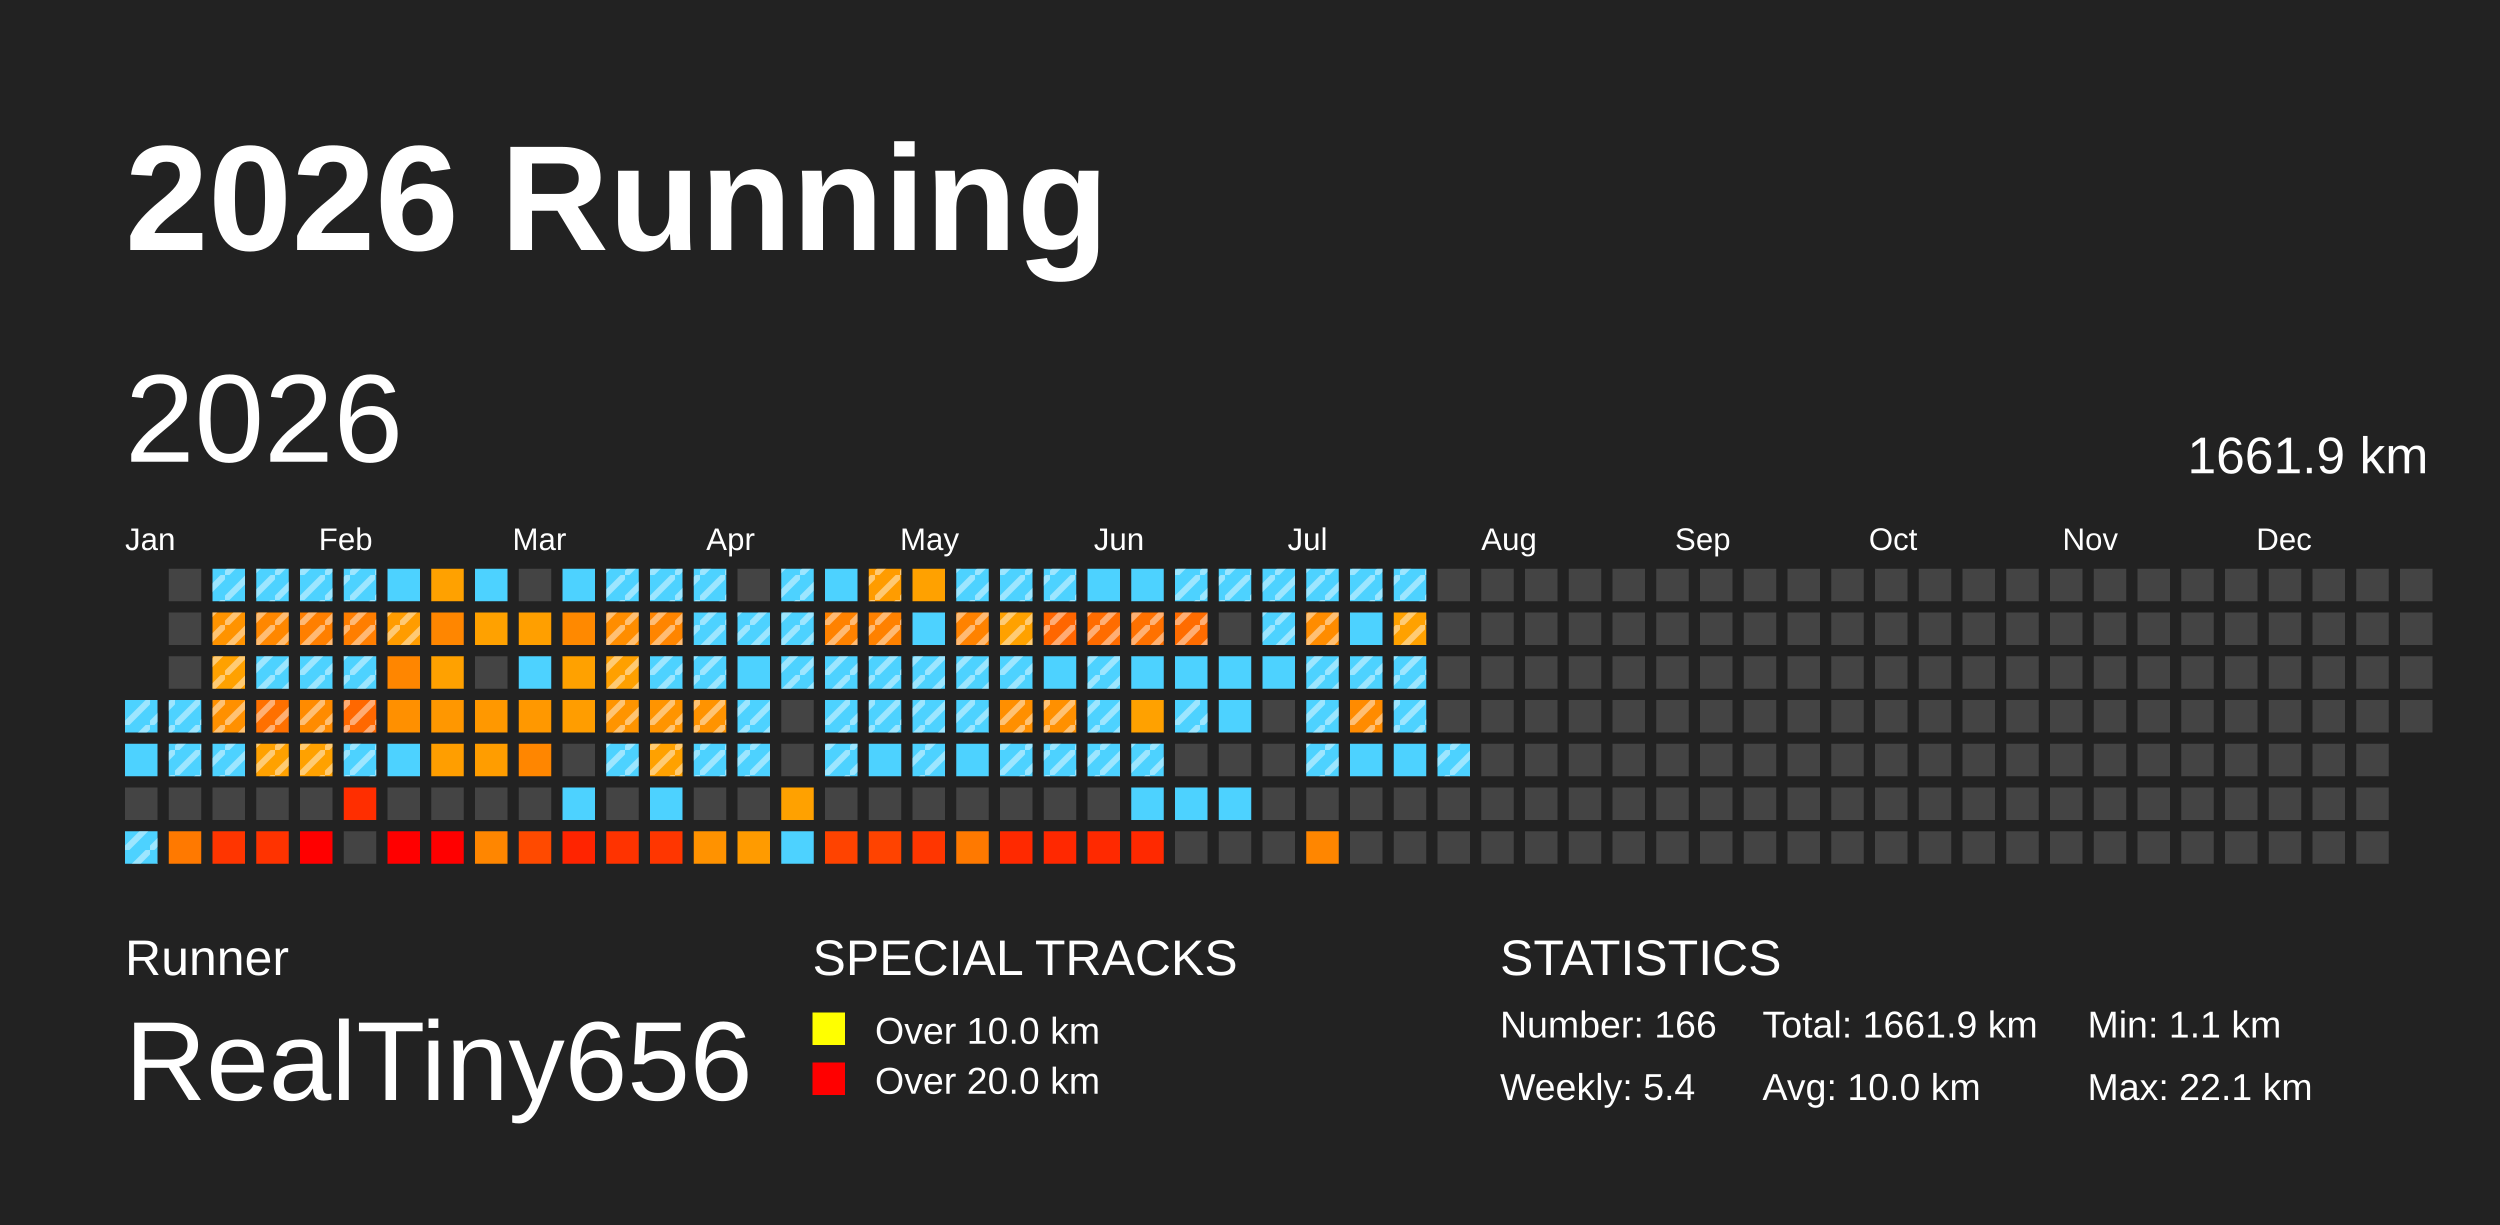
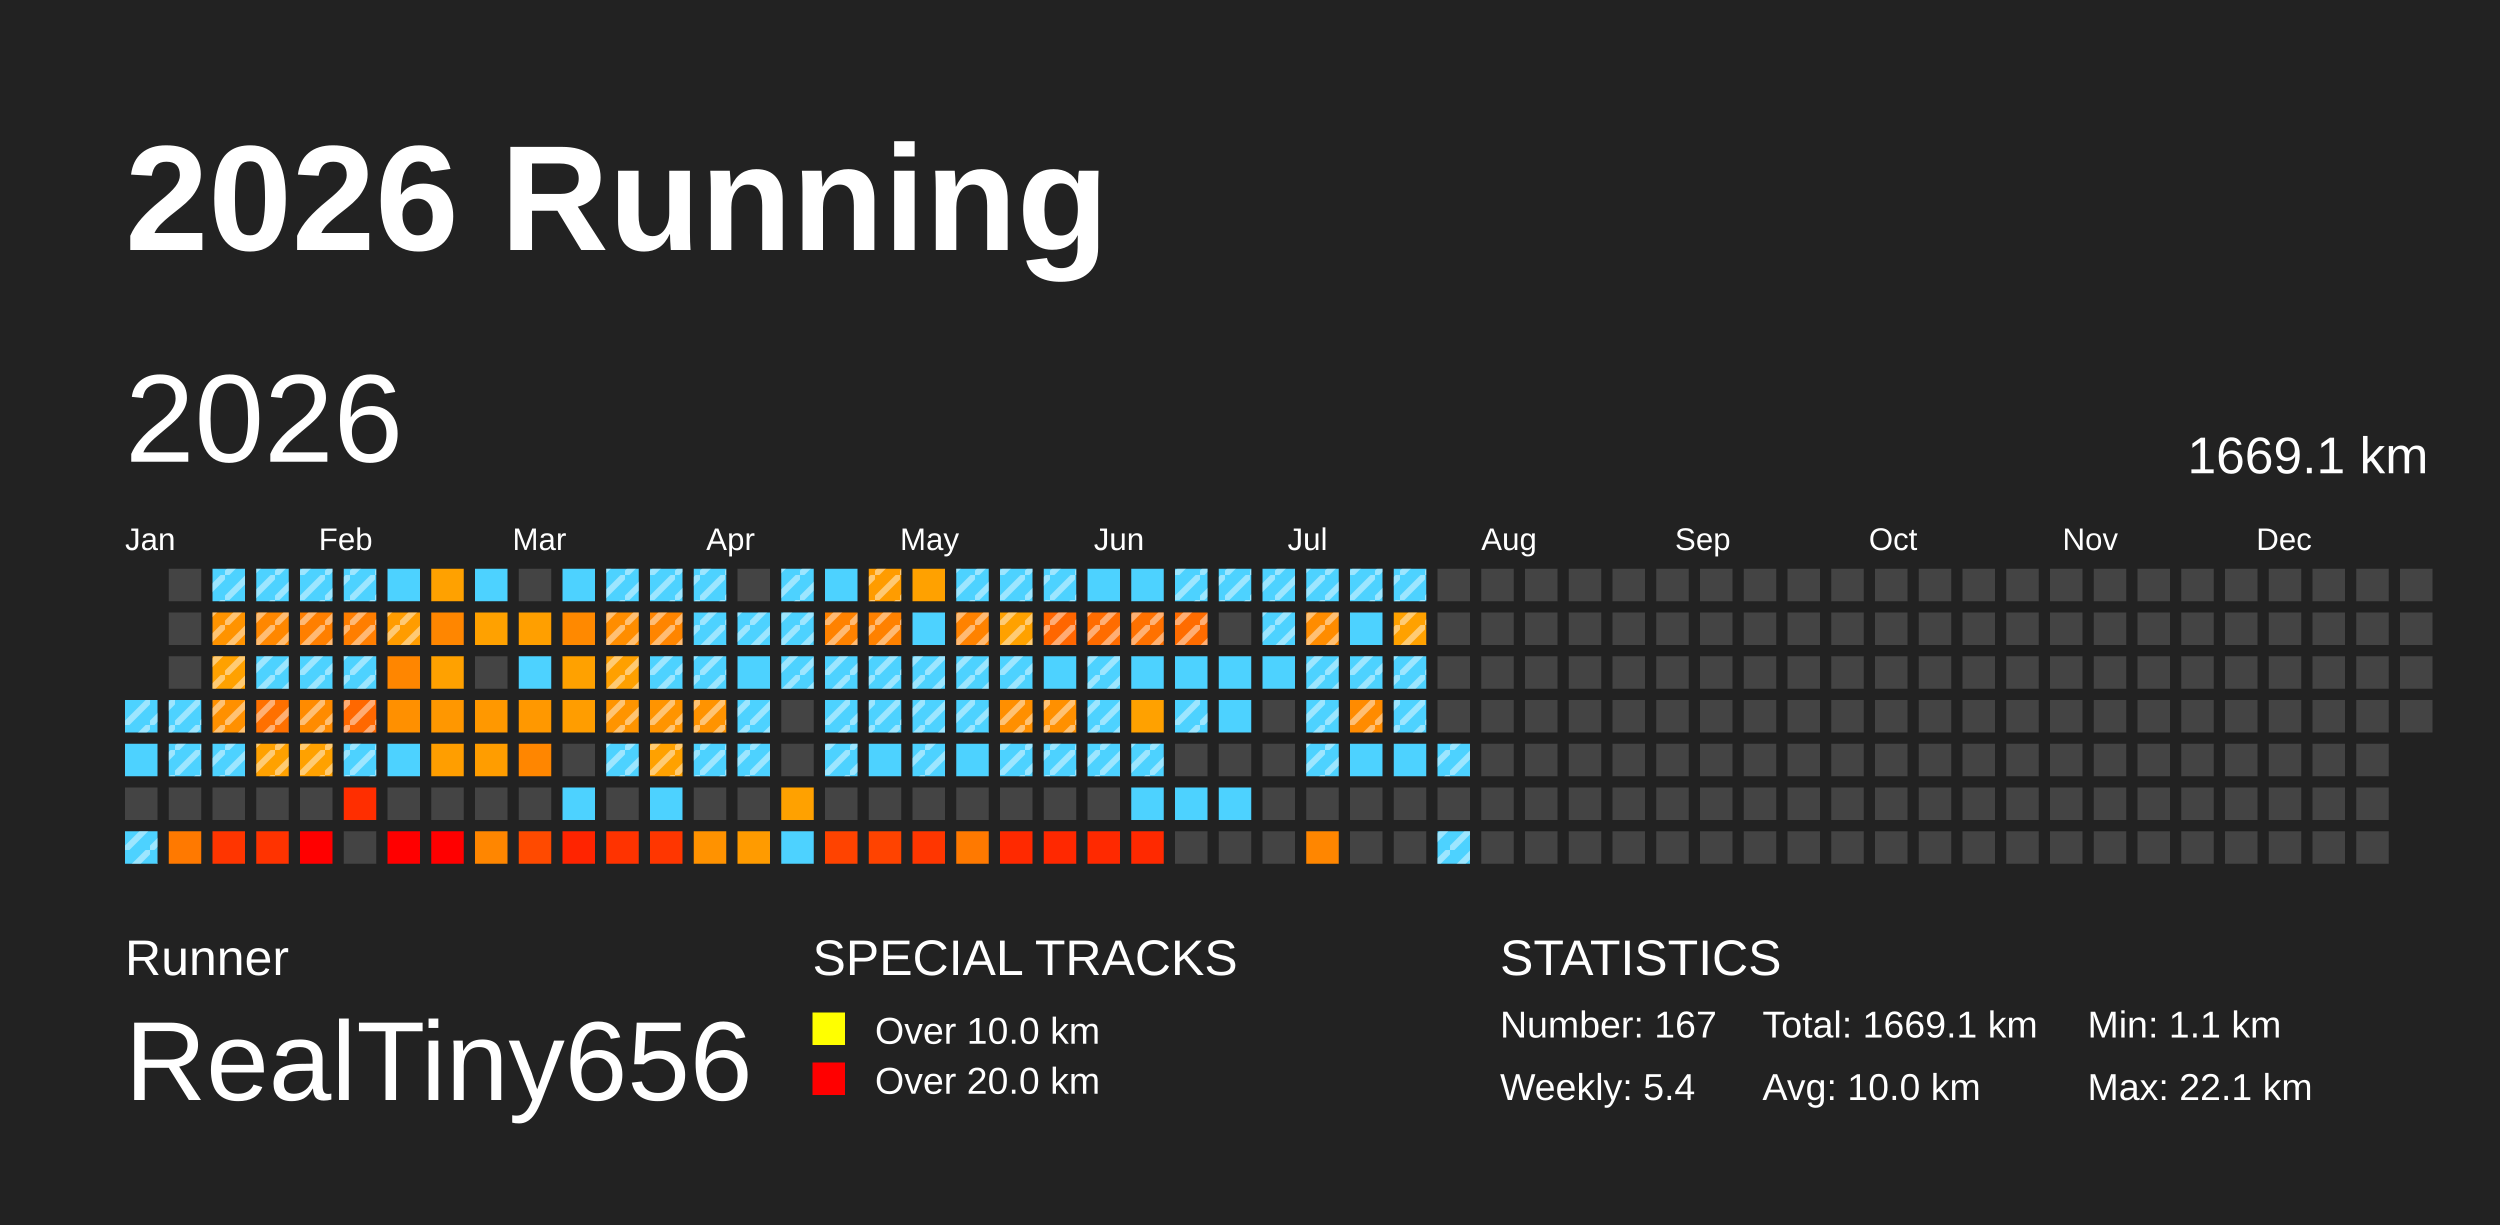
<svg xmlns="http://www.w3.org/2000/svg" baseProfile="full" height="98mm" version="1.1" viewBox="0,0,200,98" width="200mm">
  <defs>
    <pattern height="2" id="indoor-stripe" patternUnits="userSpaceOnUse" width="2">
      <line stroke="white" stroke-opacity="0.45" stroke-width="0.5" x1="0" x2="2" y1="2" y2="0" />
    </pattern>
  </defs>
  <rect fill="#222222" height="98" width="200" x="0" y="0" />
  <text fill="#FFFFFF" style="font-size:12px; font-family:Arial; font-weight:bold;" x="10" y="20">2026 Running</text>
  <text fill="#FFFFFF" style="font-size:4px; font-family:Arial" x="10" y="78">Runner</text>
  <text fill="#FFFFFF" style="font-size:9px; font-family:Arial" x="10" y="88">RealTiny656</text>
  <text fill="#FFFFFF" style="font-size:4px; font-family:Arial" x="65" y="78">SPECIAL TRACKS</text>
  <rect fill="yellow" height="2.6" width="2.6" x="65" y="81" />
  <text fill="#FFFFFF" style="font-size:3px; font-family:Arial" x="70" y="83.5">Over 10.0 km</text>
  <rect fill="red" height="2.6" width="2.6" x="65" y="85" />
  <text fill="#FFFFFF" style="font-size:3px; font-family:Arial" x="70" y="87.5">Over 20.0 km</text>
  <text fill="#FFFFFF" style="font-size:4px; font-family:Arial" x="120" y="78">STATISTICS</text>
-   <text fill="#FFFFFF" style="font-size:3px; font-family:Arial" x="120" y="83">Number: 166</text>
+   <text fill="#FFFFFF" style="font-size:3px; font-family:Arial" x="120" y="83">Number: 167</text>
  <text fill="#FFFFFF" style="font-size:3px; font-family:Arial" x="120" y="88">Weekly: 5.4</text>
-   <text fill="#FFFFFF" style="font-size:3px; font-family:Arial" x="141" y="83">Total: 1661.9 km</text>
+   <text fill="#FFFFFF" style="font-size:3px; font-family:Arial" x="141" y="83">Total: 1669.1 km</text>
  <text fill="#FFFFFF" style="font-size:3px; font-family:Arial" x="141" y="88">Avg: 10.0 km</text>
  <text fill="#FFFFFF" style="font-size:3px; font-family:Arial" x="167" y="83">Min: 1.1 km</text>
  <text fill="#FFFFFF" style="font-size:3px; font-family:Arial" x="167" y="88">Max: 22.1 km</text>
  <text dominant-baseline="hanging" fill="#FFFFFF" style="font-size:10.0px; font-family:Arial;" x="10" y="30">2026</text>
-   <text dominant-baseline="hanging" fill="#FFFFFF" style="font-size:4.125px; font-family:Arial;" x="175" y="35">1661.9 km</text>
+   <text dominant-baseline="hanging" fill="#FFFFFF" style="font-size:4.125px; font-family:Arial;" x="175" y="35">1669.1 km</text>
  <text fill="#FFFFFF" style="font-size:2.5px; font-family:Arial" x="10.0" y="44">Jan</text>
  <text fill="#FFFFFF" style="font-size:2.5px; font-family:Arial" x="25.5" y="44">Feb</text>
  <text fill="#FFFFFF" style="font-size:2.5px; font-family:Arial" x="41.0" y="44">Mar</text>
  <text fill="#FFFFFF" style="font-size:2.5px; font-family:Arial" x="56.5" y="44">Apr</text>
  <text fill="#FFFFFF" style="font-size:2.5px; font-family:Arial" x="72.0" y="44">May</text>
  <text fill="#FFFFFF" style="font-size:2.5px; font-family:Arial" x="87.5" y="44">Jun</text>
  <text fill="#FFFFFF" style="font-size:2.5px; font-family:Arial" x="103.0" y="44">Jul</text>
  <text fill="#FFFFFF" style="font-size:2.5px; font-family:Arial" x="118.5" y="44">Aug</text>
  <text fill="#FFFFFF" style="font-size:2.5px; font-family:Arial" x="134.0" y="44">Sep</text>
  <text fill="#FFFFFF" style="font-size:2.5px; font-family:Arial" x="149.5" y="44">Oct</text>
  <text fill="#FFFFFF" style="font-size:2.5px; font-family:Arial" x="165.0" y="44">Nov</text>
  <text fill="#FFFFFF" style="font-size:2.5px; font-family:Arial" x="180.5" y="44">Dec</text>
  <rect fill="#4dd2ff" height="2.6" width="2.6" x="10.0" y="56.0" />
  <rect fill="url(#indoor-stripe)" height="2.6" style="pointer-events: none;" width="2.6" x="10.0" y="56.0" />
  <rect fill="#4dd2ff" height="2.6" width="2.6" x="10.0" y="59.5" />
  <rect fill="#444444" height="2.6" width="2.6" x="10.0" y="63.0" />
  <rect fill="#4dd2ff" height="2.6" width="2.6" x="10.0" y="66.5" />
  <rect fill="url(#indoor-stripe)" height="2.6" style="pointer-events: none;" width="2.6" x="10.0" y="66.5" />
  <rect fill="#444444" height="2.6" width="2.6" x="13.5" y="45.5" />
  <rect fill="#444444" height="2.6" width="2.6" x="13.5" y="49.0" />
  <rect fill="#444444" height="2.6" width="2.6" x="13.5" y="52.5" />
  <rect fill="#4dd2ff" height="2.6" width="2.6" x="13.5" y="56.0" />
  <rect fill="url(#indoor-stripe)" height="2.6" style="pointer-events: none;" width="2.6" x="13.5" y="56.0" />
  <rect fill="#4dd2ff" height="2.6" width="2.6" x="13.5" y="59.5" />
  <rect fill="url(#indoor-stripe)" height="2.6" style="pointer-events: none;" width="2.6" x="13.5" y="59.5" />
  <rect fill="#444444" height="2.6" width="2.6" x="13.5" y="63.0" />
  <rect fill="#ff7900" height="2.6" width="2.6" x="13.5" y="66.5" />
  <rect fill="#4dd2ff" height="2.6" width="2.6" x="17.0" y="45.5" />
  <rect fill="url(#indoor-stripe)" height="2.6" style="pointer-events: none;" width="2.6" x="17.0" y="45.5" />
  <rect fill="#ff9300" height="2.6" width="2.6" x="17.0" y="49.0" />
  <rect fill="url(#indoor-stripe)" height="2.6" style="pointer-events: none;" width="2.6" x="17.0" y="49.0" />
  <rect fill="#ffa100" height="2.6" width="2.6" x="17.0" y="52.5" />
  <rect fill="url(#indoor-stripe)" height="2.6" style="pointer-events: none;" width="2.6" x="17.0" y="52.5" />
  <rect fill="#ff9000" height="2.6" width="2.6" x="17.0" y="56.0" />
  <rect fill="url(#indoor-stripe)" height="2.6" style="pointer-events: none;" width="2.6" x="17.0" y="56.0" />
  <rect fill="#4dd2ff" height="2.6" width="2.6" x="17.0" y="59.5" />
  <rect fill="url(#indoor-stripe)" height="2.6" style="pointer-events: none;" width="2.6" x="17.0" y="59.5" />
  <rect fill="#444444" height="2.6" width="2.6" x="17.0" y="63.0" />
  <rect fill="#ff3500" height="2.6" width="2.6" x="17.0" y="66.5" />
  <rect fill="#4dd2ff" height="2.6" width="2.6" x="20.5" y="45.5" />
  <rect fill="url(#indoor-stripe)" height="2.6" style="pointer-events: none;" width="2.6" x="20.5" y="45.5" />
  <rect fill="#ff8700" height="2.6" width="2.6" x="20.5" y="49.0" />
  <rect fill="url(#indoor-stripe)" height="2.6" style="pointer-events: none;" width="2.6" x="20.5" y="49.0" />
  <rect fill="#4dd2ff" height="2.6" width="2.6" x="20.5" y="52.5" />
  <rect fill="url(#indoor-stripe)" height="2.6" style="pointer-events: none;" width="2.6" x="20.5" y="52.5" />
  <rect fill="#ff7000" height="2.6" width="2.6" x="20.5" y="56.0" />
  <rect fill="url(#indoor-stripe)" height="2.6" style="pointer-events: none;" width="2.6" x="20.5" y="56.0" />
  <rect fill="#ffa100" height="2.6" width="2.6" x="20.5" y="59.5" />
  <rect fill="url(#indoor-stripe)" height="2.6" style="pointer-events: none;" width="2.6" x="20.5" y="59.5" />
  <rect fill="#444444" height="2.6" width="2.6" x="20.5" y="63.0" />
  <rect fill="#ff3300" height="2.6" width="2.6" x="20.5" y="66.5" />
  <rect fill="#4dd2ff" height="2.6" width="2.6" x="24.0" y="45.5" />
  <rect fill="url(#indoor-stripe)" height="2.6" style="pointer-events: none;" width="2.6" x="24.0" y="45.5" />
  <rect fill="#ff7f00" height="2.6" width="2.6" x="24.0" y="49.0" />
  <rect fill="url(#indoor-stripe)" height="2.6" style="pointer-events: none;" width="2.6" x="24.0" y="49.0" />
  <rect fill="#4dd2ff" height="2.6" width="2.6" x="24.0" y="52.5" />
  <rect fill="url(#indoor-stripe)" height="2.6" style="pointer-events: none;" width="2.6" x="24.0" y="52.5" />
  <rect fill="#ff8b00" height="2.6" width="2.6" x="24.0" y="56.0" />
  <rect fill="url(#indoor-stripe)" height="2.6" style="pointer-events: none;" width="2.6" x="24.0" y="56.0" />
  <rect fill="#ffa100" height="2.6" width="2.6" x="24.0" y="59.5" />
  <rect fill="url(#indoor-stripe)" height="2.6" style="pointer-events: none;" width="2.6" x="24.0" y="59.5" />
  <rect fill="#444444" height="2.6" width="2.6" x="24.0" y="63.0" />
  <rect fill="red" height="2.6" width="2.6" x="24.0" y="66.5" />
  <rect fill="#4dd2ff" height="2.6" width="2.6" x="27.5" y="45.5" />
  <rect fill="url(#indoor-stripe)" height="2.6" style="pointer-events: none;" width="2.6" x="27.5" y="45.5" />
  <rect fill="#ff7e00" height="2.6" width="2.6" x="27.5" y="49.0" />
  <rect fill="url(#indoor-stripe)" height="2.6" style="pointer-events: none;" width="2.6" x="27.5" y="49.0" />
  <rect fill="#4dd2ff" height="2.6" width="2.6" x="27.5" y="52.5" />
  <rect fill="url(#indoor-stripe)" height="2.6" style="pointer-events: none;" width="2.6" x="27.5" y="52.5" />
  <rect fill="#ff6800" height="2.6" width="2.6" x="27.5" y="56.0" />
  <rect fill="url(#indoor-stripe)" height="2.6" style="pointer-events: none;" width="2.6" x="27.5" y="56.0" />
  <rect fill="#4dd2ff" height="2.6" width="2.6" x="27.5" y="59.5" />
  <rect fill="url(#indoor-stripe)" height="2.6" style="pointer-events: none;" width="2.6" x="27.5" y="59.5" />
  <rect fill="#ff2e00" height="2.6" width="2.6" x="27.5" y="63.0" />
  <rect fill="#444444" height="2.6" width="2.6" x="27.5" y="66.5" />
  <rect fill="#4dd2ff" height="2.6" width="2.6" x="31.0" y="45.5" />
  <rect fill="#ff9c00" height="2.6" width="2.6" x="31.0" y="49.0" />
  <rect fill="url(#indoor-stripe)" height="2.6" style="pointer-events: none;" width="2.6" x="31.0" y="49.0" />
  <rect fill="#ff8600" height="2.6" width="2.6" x="31.0" y="52.5" />
  <rect fill="#ff9000" height="2.6" width="2.6" x="31.0" y="56.0" />
  <rect fill="#4dd2ff" height="2.6" width="2.6" x="31.0" y="59.5" />
  <rect fill="#444444" height="2.6" width="2.6" x="31.0" y="63.0" />
  <rect fill="red" height="2.6" width="2.6" x="31.0" y="66.5" />
  <rect fill="#ffa100" height="2.6" width="2.6" x="34.5" y="45.5" />
  <rect fill="#ff8600" height="2.6" width="2.6" x="34.5" y="49.0" />
  <rect fill="#ffa100" height="2.6" width="2.6" x="34.5" y="52.5" />
  <rect fill="#ff9700" height="2.6" width="2.6" x="34.5" y="56.0" />
  <rect fill="#ff9e00" height="2.6" width="2.6" x="34.5" y="59.5" />
  <rect fill="#444444" height="2.6" width="2.6" x="34.5" y="63.0" />
  <rect fill="red" height="2.6" width="2.6" x="34.5" y="66.5" />
  <rect fill="#4dd2ff" height="2.6" width="2.6" x="38.0" y="45.5" />
  <rect fill="#ffa100" height="2.6" width="2.6" x="38.0" y="49.0" />
  <rect fill="#444444" height="2.6" width="2.6" x="38.0" y="52.5" />
  <rect fill="#ff9800" height="2.6" width="2.6" x="38.0" y="56.0" />
  <rect fill="#ff9d00" height="2.6" width="2.6" x="38.0" y="59.5" />
  <rect fill="#444444" height="2.6" width="2.6" x="38.0" y="63.0" />
  <rect fill="#ff8600" height="2.6" width="2.6" x="38.0" y="66.5" />
  <rect fill="#444444" height="2.6" width="2.6" x="41.5" y="45.5" />
  <rect fill="#ff9f00" height="2.6" width="2.6" x="41.5" y="49.0" />
  <rect fill="#4dd2ff" height="2.6" width="2.6" x="41.5" y="52.5" />
  <rect fill="#ff9800" height="2.6" width="2.6" x="41.5" y="56.0" />
  <rect fill="#ff8600" height="2.6" width="2.6" x="41.5" y="59.5" />
  <rect fill="#444444" height="2.6" width="2.6" x="41.5" y="63.0" />
  <rect fill="#ff4a00" height="2.6" width="2.6" x="41.5" y="66.5" />
  <rect fill="#4dd2ff" height="2.6" width="2.6" x="45.0" y="45.5" />
  <rect fill="#ff8900" height="2.6" width="2.6" x="45.0" y="49.0" />
  <rect fill="#ffa100" height="2.6" width="2.6" x="45.0" y="52.5" />
  <rect fill="#ff9d00" height="2.6" width="2.6" x="45.0" y="56.0" />
  <rect fill="#444444" height="2.6" width="2.6" x="45.0" y="59.5" />
  <rect fill="#4dd2ff" height="2.6" width="2.6" x="45.0" y="63.0" />
  <rect fill="#ff2400" height="2.6" width="2.6" x="45.0" y="66.5" />
  <rect fill="#4dd2ff" height="2.6" width="2.6" x="48.5" y="45.5" />
  <rect fill="url(#indoor-stripe)" height="2.6" style="pointer-events: none;" width="2.6" x="48.5" y="45.5" />
  <rect fill="#ff8d00" height="2.6" width="2.6" x="48.5" y="49.0" />
  <rect fill="url(#indoor-stripe)" height="2.6" style="pointer-events: none;" width="2.6" x="48.5" y="49.0" />
  <rect fill="#ffa000" height="2.6" width="2.6" x="48.5" y="52.5" />
  <rect fill="url(#indoor-stripe)" height="2.6" style="pointer-events: none;" width="2.6" x="48.5" y="52.5" />
  <rect fill="#ff9400" height="2.6" width="2.6" x="48.5" y="56.0" />
  <rect fill="url(#indoor-stripe)" height="2.6" style="pointer-events: none;" width="2.6" x="48.5" y="56.0" />
  <rect fill="#4dd2ff" height="2.6" width="2.6" x="48.5" y="59.5" />
  <rect fill="url(#indoor-stripe)" height="2.6" style="pointer-events: none;" width="2.6" x="48.5" y="59.5" />
  <rect fill="#444444" height="2.6" width="2.6" x="48.5" y="63.0" />
  <rect fill="#ff3300" height="2.6" width="2.6" x="48.5" y="66.5" />
  <rect fill="#4dd2ff" height="2.6" width="2.6" x="52.0" y="45.5" />
  <rect fill="url(#indoor-stripe)" height="2.6" style="pointer-events: none;" width="2.6" x="52.0" y="45.5" />
  <rect fill="#ff8500" height="2.6" width="2.6" x="52.0" y="49.0" />
  <rect fill="url(#indoor-stripe)" height="2.6" style="pointer-events: none;" width="2.6" x="52.0" y="49.0" />
  <rect fill="#4dd2ff" height="2.6" width="2.6" x="52.0" y="52.5" />
  <rect fill="url(#indoor-stripe)" height="2.6" style="pointer-events: none;" width="2.6" x="52.0" y="52.5" />
  <rect fill="#ff9400" height="2.6" width="2.6" x="52.0" y="56.0" />
  <rect fill="url(#indoor-stripe)" height="2.6" style="pointer-events: none;" width="2.6" x="52.0" y="56.0" />
  <rect fill="#ffa100" height="2.6" width="2.6" x="52.0" y="59.5" />
  <rect fill="url(#indoor-stripe)" height="2.6" style="pointer-events: none;" width="2.6" x="52.0" y="59.5" />
  <rect fill="#4dd2ff" height="2.6" width="2.6" x="52.0" y="63.0" />
  <rect fill="#ff3600" height="2.6" width="2.6" x="52.0" y="66.5" />
  <rect fill="#4dd2ff" height="2.6" width="2.6" x="55.5" y="45.5" />
  <rect fill="url(#indoor-stripe)" height="2.6" style="pointer-events: none;" width="2.6" x="55.5" y="45.5" />
  <rect fill="#4dd2ff" height="2.6" width="2.6" x="55.5" y="49.0" />
  <rect fill="url(#indoor-stripe)" height="2.6" style="pointer-events: none;" width="2.6" x="55.5" y="49.0" />
  <rect fill="#4dd2ff" height="2.6" width="2.6" x="55.5" y="52.5" />
  <rect fill="url(#indoor-stripe)" height="2.6" style="pointer-events: none;" width="2.6" x="55.5" y="52.5" />
  <rect fill="#ff9300" height="2.6" width="2.6" x="55.5" y="56.0" />
  <rect fill="url(#indoor-stripe)" height="2.6" style="pointer-events: none;" width="2.6" x="55.5" y="56.0" />
  <rect fill="#4dd2ff" height="2.6" width="2.6" x="55.5" y="59.5" />
  <rect fill="url(#indoor-stripe)" height="2.6" style="pointer-events: none;" width="2.6" x="55.5" y="59.5" />
  <rect fill="#444444" height="2.6" width="2.6" x="55.5" y="63.0" />
  <rect fill="#ff9200" height="2.6" width="2.6" x="55.5" y="66.5" />
  <rect fill="#444444" height="2.6" width="2.6" x="59.0" y="45.5" />
  <rect fill="#4dd2ff" height="2.6" width="2.6" x="59.0" y="49.0" />
  <rect fill="url(#indoor-stripe)" height="2.6" style="pointer-events: none;" width="2.6" x="59.0" y="49.0" />
  <rect fill="#4dd2ff" height="2.6" width="2.6" x="59.0" y="52.5" />
  <rect fill="#4dd2ff" height="2.6" width="2.6" x="59.0" y="56.0" />
  <rect fill="url(#indoor-stripe)" height="2.6" style="pointer-events: none;" width="2.6" x="59.0" y="56.0" />
  <rect fill="#4dd2ff" height="2.6" width="2.6" x="59.0" y="59.5" />
  <rect fill="url(#indoor-stripe)" height="2.6" style="pointer-events: none;" width="2.6" x="59.0" y="59.5" />
  <rect fill="#444444" height="2.6" width="2.6" x="59.0" y="63.0" />
  <rect fill="#ff9b00" height="2.6" width="2.6" x="59.0" y="66.5" />
  <rect fill="#4dd2ff" height="2.6" width="2.6" x="62.5" y="45.5" />
  <rect fill="url(#indoor-stripe)" height="2.6" style="pointer-events: none;" width="2.6" x="62.5" y="45.5" />
  <rect fill="#4dd2ff" height="2.6" width="2.6" x="62.5" y="49.0" />
  <rect fill="url(#indoor-stripe)" height="2.6" style="pointer-events: none;" width="2.6" x="62.5" y="49.0" />
  <rect fill="#4dd2ff" height="2.6" width="2.6" x="62.5" y="52.5" />
  <rect fill="url(#indoor-stripe)" height="2.6" style="pointer-events: none;" width="2.6" x="62.5" y="52.5" />
  <rect fill="#444444" height="2.6" width="2.6" x="62.5" y="56.0" />
  <rect fill="#444444" height="2.6" width="2.6" x="62.5" y="59.5" />
  <rect fill="#ffa100" height="2.6" width="2.6" x="62.5" y="63.0" />
  <rect fill="#4dd2ff" height="2.6" width="2.6" x="62.5" y="66.5" />
  <rect fill="#4dd2ff" height="2.6" width="2.6" x="66.0" y="45.5" />
  <rect fill="#ff8200" height="2.6" width="2.6" x="66.0" y="49.0" />
  <rect fill="url(#indoor-stripe)" height="2.6" style="pointer-events: none;" width="2.6" x="66.0" y="49.0" />
  <rect fill="#4dd2ff" height="2.6" width="2.6" x="66.0" y="52.5" />
  <rect fill="url(#indoor-stripe)" height="2.6" style="pointer-events: none;" width="2.6" x="66.0" y="52.5" />
  <rect fill="#4dd2ff" height="2.6" width="2.6" x="66.0" y="56.0" />
  <rect fill="url(#indoor-stripe)" height="2.6" style="pointer-events: none;" width="2.6" x="66.0" y="56.0" />
  <rect fill="#4dd2ff" height="2.6" width="2.6" x="66.0" y="59.5" />
  <rect fill="url(#indoor-stripe)" height="2.6" style="pointer-events: none;" width="2.6" x="66.0" y="59.5" />
  <rect fill="#444444" height="2.6" width="2.6" x="66.0" y="63.0" />
  <rect fill="#ff4300" height="2.6" width="2.6" x="66.0" y="66.5" />
  <rect fill="#ff9c00" height="2.6" width="2.6" x="69.5" y="45.5" />
  <rect fill="url(#indoor-stripe)" height="2.6" style="pointer-events: none;" width="2.6" x="69.5" y="45.5" />
  <rect fill="#ff8100" height="2.6" width="2.6" x="69.5" y="49.0" />
  <rect fill="url(#indoor-stripe)" height="2.6" style="pointer-events: none;" width="2.6" x="69.5" y="49.0" />
  <rect fill="#4dd2ff" height="2.6" width="2.6" x="69.5" y="52.5" />
  <rect fill="url(#indoor-stripe)" height="2.6" style="pointer-events: none;" width="2.6" x="69.5" y="52.5" />
  <rect fill="#4dd2ff" height="2.6" width="2.6" x="69.5" y="56.0" />
  <rect fill="url(#indoor-stripe)" height="2.6" style="pointer-events: none;" width="2.6" x="69.5" y="56.0" />
  <rect fill="#4dd2ff" height="2.6" width="2.6" x="69.5" y="59.5" />
  <rect fill="#444444" height="2.6" width="2.6" x="69.5" y="63.0" />
  <rect fill="#ff4300" height="2.6" width="2.6" x="69.5" y="66.5" />
  <rect fill="#ffa100" height="2.6" width="2.6" x="73.0" y="45.5" />
  <rect fill="#4dd2ff" height="2.6" width="2.6" x="73.0" y="49.0" />
  <rect fill="#4dd2ff" height="2.6" width="2.6" x="73.0" y="52.5" />
  <rect fill="url(#indoor-stripe)" height="2.6" style="pointer-events: none;" width="2.6" x="73.0" y="52.5" />
  <rect fill="#4dd2ff" height="2.6" width="2.6" x="73.0" y="56.0" />
  <rect fill="url(#indoor-stripe)" height="2.6" style="pointer-events: none;" width="2.6" x="73.0" y="56.0" />
  <rect fill="#4dd2ff" height="2.6" width="2.6" x="73.0" y="59.5" />
  <rect fill="url(#indoor-stripe)" height="2.6" style="pointer-events: none;" width="2.6" x="73.0" y="59.5" />
  <rect fill="#444444" height="2.6" width="2.6" x="73.0" y="63.0" />
  <rect fill="#ff3600" height="2.6" width="2.6" x="73.0" y="66.5" />
  <rect fill="#4dd2ff" height="2.6" width="2.6" x="76.5" y="45.5" />
  <rect fill="url(#indoor-stripe)" height="2.6" style="pointer-events: none;" width="2.6" x="76.5" y="45.5" />
  <rect fill="#ff8200" height="2.6" width="2.6" x="76.5" y="49.0" />
  <rect fill="url(#indoor-stripe)" height="2.6" style="pointer-events: none;" width="2.6" x="76.5" y="49.0" />
  <rect fill="#4dd2ff" height="2.6" width="2.6" x="76.5" y="52.5" />
  <rect fill="url(#indoor-stripe)" height="2.6" style="pointer-events: none;" width="2.6" x="76.5" y="52.5" />
  <rect fill="#4dd2ff" height="2.6" width="2.6" x="76.5" y="56.0" />
  <rect fill="url(#indoor-stripe)" height="2.6" style="pointer-events: none;" width="2.6" x="76.5" y="56.0" />
  <rect fill="#4dd2ff" height="2.6" width="2.6" x="76.5" y="59.5" />
  <rect fill="#444444" height="2.6" width="2.6" x="76.5" y="63.0" />
  <rect fill="#ff7900" height="2.6" width="2.6" x="76.5" y="66.5" />
  <rect fill="#4dd2ff" height="2.6" width="2.6" x="80.0" y="45.5" />
  <rect fill="url(#indoor-stripe)" height="2.6" style="pointer-events: none;" width="2.6" x="80.0" y="45.5" />
  <rect fill="#ffa100" height="2.6" width="2.6" x="80.0" y="49.0" />
  <rect fill="url(#indoor-stripe)" height="2.6" style="pointer-events: none;" width="2.6" x="80.0" y="49.0" />
  <rect fill="#4dd2ff" height="2.6" width="2.6" x="80.0" y="52.5" />
  <rect fill="url(#indoor-stripe)" height="2.6" style="pointer-events: none;" width="2.6" x="80.0" y="52.5" />
  <rect fill="#ff8f00" height="2.6" width="2.6" x="80.0" y="56.0" />
  <rect fill="url(#indoor-stripe)" height="2.6" style="pointer-events: none;" width="2.6" x="80.0" y="56.0" />
  <rect fill="#4dd2ff" height="2.6" width="2.6" x="80.0" y="59.5" />
  <rect fill="url(#indoor-stripe)" height="2.6" style="pointer-events: none;" width="2.6" x="80.0" y="59.5" />
  <rect fill="#444444" height="2.6" width="2.6" x="80.0" y="63.0" />
  <rect fill="#ff2900" height="2.6" width="2.6" x="80.0" y="66.5" />
  <rect fill="#4dd2ff" height="2.6" width="2.6" x="83.5" y="45.5" />
  <rect fill="url(#indoor-stripe)" height="2.6" style="pointer-events: none;" width="2.6" x="83.5" y="45.5" />
  <rect fill="#ff6600" height="2.6" width="2.6" x="83.5" y="49.0" />
  <rect fill="url(#indoor-stripe)" height="2.6" style="pointer-events: none;" width="2.6" x="83.5" y="49.0" />
  <rect fill="#4dd2ff" height="2.6" width="2.6" x="83.5" y="52.5" />
  <rect fill="#ff9000" height="2.6" width="2.6" x="83.5" y="56.0" />
  <rect fill="url(#indoor-stripe)" height="2.6" style="pointer-events: none;" width="2.6" x="83.5" y="56.0" />
  <rect fill="#4dd2ff" height="2.6" width="2.6" x="83.5" y="59.5" />
  <rect fill="url(#indoor-stripe)" height="2.6" style="pointer-events: none;" width="2.6" x="83.5" y="59.5" />
  <rect fill="#444444" height="2.6" width="2.6" x="83.5" y="63.0" />
  <rect fill="#ff2800" height="2.6" width="2.6" x="83.5" y="66.5" />
  <rect fill="#4dd2ff" height="2.6" width="2.6" x="87.0" y="45.5" />
  <rect fill="#ff6c00" height="2.6" width="2.6" x="87.0" y="49.0" />
  <rect fill="url(#indoor-stripe)" height="2.6" style="pointer-events: none;" width="2.6" x="87.0" y="49.0" />
  <rect fill="#4dd2ff" height="2.6" width="2.6" x="87.0" y="52.5" />
  <rect fill="url(#indoor-stripe)" height="2.6" style="pointer-events: none;" width="2.6" x="87.0" y="52.5" />
  <rect fill="#4dd2ff" height="2.6" width="2.6" x="87.0" y="56.0" />
  <rect fill="url(#indoor-stripe)" height="2.6" style="pointer-events: none;" width="2.6" x="87.0" y="56.0" />
  <rect fill="#4dd2ff" height="2.6" width="2.6" x="87.0" y="59.5" />
  <rect fill="url(#indoor-stripe)" height="2.6" style="pointer-events: none;" width="2.6" x="87.0" y="59.5" />
  <rect fill="#444444" height="2.6" width="2.6" x="87.0" y="63.0" />
  <rect fill="#ff2900" height="2.6" width="2.6" x="87.0" y="66.5" />
  <rect fill="#4dd2ff" height="2.6" width="2.6" x="90.5" y="45.5" />
  <rect fill="#ff7100" height="2.6" width="2.6" x="90.5" y="49.0" />
  <rect fill="url(#indoor-stripe)" height="2.6" style="pointer-events: none;" width="2.6" x="90.5" y="49.0" />
  <rect fill="#4dd2ff" height="2.6" width="2.6" x="90.5" y="52.5" />
  <rect fill="#ffa100" height="2.6" width="2.6" x="90.5" y="56.0" />
  <rect fill="#4dd2ff" height="2.6" width="2.6" x="90.5" y="59.5" />
  <rect fill="url(#indoor-stripe)" height="2.6" style="pointer-events: none;" width="2.6" x="90.5" y="59.5" />
  <rect fill="#4dd2ff" height="2.6" width="2.6" x="90.5" y="63.0" />
  <rect fill="#ff2900" height="2.6" width="2.6" x="90.5" y="66.5" />
  <rect fill="#4dd2ff" height="2.6" width="2.6" x="94.0" y="45.5" />
  <rect fill="url(#indoor-stripe)" height="2.6" style="pointer-events: none;" width="2.6" x="94.0" y="45.5" />
  <rect fill="#ff6c00" height="2.6" width="2.6" x="94.0" y="49.0" />
  <rect fill="url(#indoor-stripe)" height="2.6" style="pointer-events: none;" width="2.6" x="94.0" y="49.0" />
  <rect fill="#4dd2ff" height="2.6" width="2.6" x="94.0" y="52.5" />
  <rect fill="#4dd2ff" height="2.6" width="2.6" x="94.0" y="56.0" />
  <rect fill="url(#indoor-stripe)" height="2.6" style="pointer-events: none;" width="2.6" x="94.0" y="56.0" />
  <rect fill="#444444" height="2.6" width="2.6" x="94.0" y="59.5" />
  <rect fill="#4dd2ff" height="2.6" width="2.6" x="94.0" y="63.0" />
  <rect fill="#444444" height="2.6" width="2.6" x="94.0" y="66.5" />
  <rect fill="#4dd2ff" height="2.6" width="2.6" x="97.5" y="45.5" />
  <rect fill="url(#indoor-stripe)" height="2.6" style="pointer-events: none;" width="2.6" x="97.5" y="45.5" />
  <rect fill="#444444" height="2.6" width="2.6" x="97.5" y="49.0" />
  <rect fill="#4dd2ff" height="2.6" width="2.6" x="97.5" y="52.5" />
  <rect fill="#4dd2ff" height="2.6" width="2.6" x="97.5" y="56.0" />
  <rect fill="#444444" height="2.6" width="2.6" x="97.5" y="59.5" />
  <rect fill="#4dd2ff" height="2.6" width="2.6" x="97.5" y="63.0" />
  <rect fill="#444444" height="2.6" width="2.6" x="97.5" y="66.5" />
  <rect fill="#4dd2ff" height="2.6" width="2.6" x="101.0" y="45.5" />
  <rect fill="url(#indoor-stripe)" height="2.6" style="pointer-events: none;" width="2.6" x="101.0" y="45.5" />
  <rect fill="#4dd2ff" height="2.6" width="2.6" x="101.0" y="49.0" />
  <rect fill="url(#indoor-stripe)" height="2.6" style="pointer-events: none;" width="2.6" x="101.0" y="49.0" />
  <rect fill="#4dd2ff" height="2.6" width="2.6" x="101.0" y="52.5" />
  <rect fill="#444444" height="2.6" width="2.6" x="101.0" y="56.0" />
  <rect fill="#444444" height="2.6" width="2.6" x="101.0" y="59.5" />
  <rect fill="#444444" height="2.6" width="2.6" x="101.0" y="63.0" />
  <rect fill="#444444" height="2.6" width="2.6" x="101.0" y="66.5" />
  <rect fill="#4dd2ff" height="2.6" width="2.6" x="104.5" y="45.5" />
  <rect fill="url(#indoor-stripe)" height="2.6" style="pointer-events: none;" width="2.6" x="104.5" y="45.5" />
  <rect fill="#ff8c00" height="2.6" width="2.6" x="104.5" y="49.0" />
  <rect fill="url(#indoor-stripe)" height="2.6" style="pointer-events: none;" width="2.6" x="104.5" y="49.0" />
  <rect fill="#4dd2ff" height="2.6" width="2.6" x="104.5" y="52.5" />
  <rect fill="url(#indoor-stripe)" height="2.6" style="pointer-events: none;" width="2.6" x="104.5" y="52.5" />
  <rect fill="#4dd2ff" height="2.6" width="2.6" x="104.5" y="56.0" />
  <rect fill="url(#indoor-stripe)" height="2.6" style="pointer-events: none;" width="2.6" x="104.5" y="56.0" />
  <rect fill="#4dd2ff" height="2.6" width="2.6" x="104.5" y="59.5" />
  <rect fill="url(#indoor-stripe)" height="2.6" style="pointer-events: none;" width="2.6" x="104.5" y="59.5" />
  <rect fill="#444444" height="2.6" width="2.6" x="104.5" y="63.0" />
  <rect fill="#ff8600" height="2.6" width="2.6" x="104.5" y="66.5" />
  <rect fill="#4dd2ff" height="2.6" width="2.6" x="108.0" y="45.5" />
  <rect fill="url(#indoor-stripe)" height="2.6" style="pointer-events: none;" width="2.6" x="108.0" y="45.5" />
  <rect fill="#4dd2ff" height="2.6" width="2.6" x="108.0" y="49.0" />
  <rect fill="#4dd2ff" height="2.6" width="2.6" x="108.0" y="52.5" />
  <rect fill="url(#indoor-stripe)" height="2.6" style="pointer-events: none;" width="2.6" x="108.0" y="52.5" />
  <rect fill="#ff8b00" height="2.6" width="2.6" x="108.0" y="56.0" />
  <rect fill="url(#indoor-stripe)" height="2.6" style="pointer-events: none;" width="2.6" x="108.0" y="56.0" />
  <rect fill="#4dd2ff" height="2.6" width="2.6" x="108.0" y="59.5" />
  <rect fill="#444444" height="2.6" width="2.6" x="108.0" y="63.0" />
  <rect fill="#444444" height="2.6" width="2.6" x="108.0" y="66.5" />
  <rect fill="#4dd2ff" height="2.6" width="2.6" x="111.5" y="45.5" />
  <rect fill="url(#indoor-stripe)" height="2.6" style="pointer-events: none;" width="2.6" x="111.5" y="45.5" />
  <rect fill="#ffa100" height="2.6" width="2.6" x="111.5" y="49.0" />
  <rect fill="url(#indoor-stripe)" height="2.6" style="pointer-events: none;" width="2.6" x="111.5" y="49.0" />
  <rect fill="#4dd2ff" height="2.6" width="2.6" x="111.5" y="52.5" />
  <rect fill="url(#indoor-stripe)" height="2.6" style="pointer-events: none;" width="2.6" x="111.5" y="52.5" />
  <rect fill="#4dd2ff" height="2.6" width="2.6" x="111.5" y="56.0" />
  <rect fill="url(#indoor-stripe)" height="2.6" style="pointer-events: none;" width="2.6" x="111.5" y="56.0" />
  <rect fill="#4dd2ff" height="2.6" width="2.6" x="111.5" y="59.5" />
  <rect fill="#444444" height="2.6" width="2.6" x="111.5" y="63.0" />
  <rect fill="#444444" height="2.6" width="2.6" x="111.5" y="66.5" />
  <rect fill="#444444" height="2.6" width="2.6" x="115.0" y="45.5" />
  <rect fill="#444444" height="2.6" width="2.6" x="115.0" y="49.0" />
  <rect fill="#444444" height="2.6" width="2.6" x="115.0" y="52.5" />
  <rect fill="#444444" height="2.6" width="2.6" x="115.0" y="56.0" />
  <rect fill="#4dd2ff" height="2.6" width="2.6" x="115.0" y="59.5" />
  <rect fill="url(#indoor-stripe)" height="2.6" style="pointer-events: none;" width="2.6" x="115.0" y="59.5" />
  <rect fill="#444444" height="2.6" width="2.6" x="115.0" y="63.0" />
-   <rect fill="#444444" height="2.6" width="2.6" x="115.0" y="66.5" />
+   <rect fill="#4dd2ff" height="2.6" width="2.6" x="115.0" y="66.5" />
+   <rect fill="url(#indoor-stripe)" height="2.6" style="pointer-events: none;" width="2.6" x="115.0" y="66.5" />
  <rect fill="#444444" height="2.6" width="2.6" x="118.5" y="45.5" />
  <rect fill="#444444" height="2.6" width="2.6" x="118.5" y="49.0" />
  <rect fill="#444444" height="2.6" width="2.6" x="118.5" y="52.5" />
  <rect fill="#444444" height="2.6" width="2.6" x="118.5" y="56.0" />
  <rect fill="#444444" height="2.6" width="2.6" x="118.5" y="59.5" />
  <rect fill="#444444" height="2.6" width="2.6" x="118.5" y="63.0" />
  <rect fill="#444444" height="2.6" width="2.6" x="118.5" y="66.5" />
  <rect fill="#444444" height="2.6" width="2.6" x="122.0" y="45.5" />
  <rect fill="#444444" height="2.6" width="2.6" x="122.0" y="49.0" />
  <rect fill="#444444" height="2.6" width="2.6" x="122.0" y="52.5" />
  <rect fill="#444444" height="2.6" width="2.6" x="122.0" y="56.0" />
  <rect fill="#444444" height="2.6" width="2.6" x="122.0" y="59.5" />
  <rect fill="#444444" height="2.6" width="2.6" x="122.0" y="63.0" />
  <rect fill="#444444" height="2.6" width="2.6" x="122.0" y="66.5" />
  <rect fill="#444444" height="2.6" width="2.6" x="125.5" y="45.5" />
  <rect fill="#444444" height="2.6" width="2.6" x="125.5" y="49.0" />
  <rect fill="#444444" height="2.6" width="2.6" x="125.5" y="52.5" />
  <rect fill="#444444" height="2.6" width="2.6" x="125.5" y="56.0" />
  <rect fill="#444444" height="2.6" width="2.6" x="125.5" y="59.5" />
  <rect fill="#444444" height="2.6" width="2.6" x="125.5" y="63.0" />
  <rect fill="#444444" height="2.6" width="2.6" x="125.5" y="66.5" />
  <rect fill="#444444" height="2.6" width="2.6" x="129.0" y="45.5" />
  <rect fill="#444444" height="2.6" width="2.6" x="129.0" y="49.0" />
  <rect fill="#444444" height="2.6" width="2.6" x="129.0" y="52.5" />
  <rect fill="#444444" height="2.6" width="2.6" x="129.0" y="56.0" />
  <rect fill="#444444" height="2.6" width="2.6" x="129.0" y="59.5" />
  <rect fill="#444444" height="2.6" width="2.6" x="129.0" y="63.0" />
  <rect fill="#444444" height="2.6" width="2.6" x="129.0" y="66.5" />
  <rect fill="#444444" height="2.6" width="2.6" x="132.5" y="45.5" />
  <rect fill="#444444" height="2.6" width="2.6" x="132.5" y="49.0" />
  <rect fill="#444444" height="2.6" width="2.6" x="132.5" y="52.5" />
  <rect fill="#444444" height="2.6" width="2.6" x="132.5" y="56.0" />
  <rect fill="#444444" height="2.6" width="2.6" x="132.5" y="59.5" />
  <rect fill="#444444" height="2.6" width="2.6" x="132.5" y="63.0" />
  <rect fill="#444444" height="2.6" width="2.6" x="132.5" y="66.5" />
  <rect fill="#444444" height="2.6" width="2.6" x="136.0" y="45.5" />
  <rect fill="#444444" height="2.6" width="2.6" x="136.0" y="49.0" />
  <rect fill="#444444" height="2.6" width="2.6" x="136.0" y="52.5" />
  <rect fill="#444444" height="2.6" width="2.6" x="136.0" y="56.0" />
  <rect fill="#444444" height="2.6" width="2.6" x="136.0" y="59.5" />
  <rect fill="#444444" height="2.6" width="2.6" x="136.0" y="63.0" />
  <rect fill="#444444" height="2.6" width="2.6" x="136.0" y="66.5" />
  <rect fill="#444444" height="2.6" width="2.6" x="139.5" y="45.5" />
  <rect fill="#444444" height="2.6" width="2.6" x="139.5" y="49.0" />
  <rect fill="#444444" height="2.6" width="2.6" x="139.5" y="52.5" />
  <rect fill="#444444" height="2.6" width="2.6" x="139.5" y="56.0" />
  <rect fill="#444444" height="2.6" width="2.6" x="139.5" y="59.5" />
  <rect fill="#444444" height="2.6" width="2.6" x="139.5" y="63.0" />
  <rect fill="#444444" height="2.6" width="2.6" x="139.5" y="66.5" />
  <rect fill="#444444" height="2.6" width="2.6" x="143.0" y="45.5" />
  <rect fill="#444444" height="2.6" width="2.6" x="143.0" y="49.0" />
  <rect fill="#444444" height="2.6" width="2.6" x="143.0" y="52.5" />
  <rect fill="#444444" height="2.6" width="2.6" x="143.0" y="56.0" />
  <rect fill="#444444" height="2.6" width="2.6" x="143.0" y="59.5" />
  <rect fill="#444444" height="2.6" width="2.6" x="143.0" y="63.0" />
  <rect fill="#444444" height="2.6" width="2.6" x="143.0" y="66.5" />
  <rect fill="#444444" height="2.6" width="2.6" x="146.5" y="45.5" />
  <rect fill="#444444" height="2.6" width="2.6" x="146.5" y="49.0" />
  <rect fill="#444444" height="2.6" width="2.6" x="146.5" y="52.5" />
  <rect fill="#444444" height="2.6" width="2.6" x="146.5" y="56.0" />
  <rect fill="#444444" height="2.6" width="2.6" x="146.5" y="59.5" />
  <rect fill="#444444" height="2.6" width="2.6" x="146.5" y="63.0" />
  <rect fill="#444444" height="2.6" width="2.6" x="146.5" y="66.5" />
  <rect fill="#444444" height="2.6" width="2.6" x="150.0" y="45.5" />
  <rect fill="#444444" height="2.6" width="2.6" x="150.0" y="49.0" />
  <rect fill="#444444" height="2.6" width="2.6" x="150.0" y="52.5" />
  <rect fill="#444444" height="2.6" width="2.6" x="150.0" y="56.0" />
  <rect fill="#444444" height="2.6" width="2.6" x="150.0" y="59.5" />
  <rect fill="#444444" height="2.6" width="2.6" x="150.0" y="63.0" />
  <rect fill="#444444" height="2.6" width="2.6" x="150.0" y="66.5" />
  <rect fill="#444444" height="2.6" width="2.6" x="153.5" y="45.5" />
  <rect fill="#444444" height="2.6" width="2.6" x="153.5" y="49.0" />
  <rect fill="#444444" height="2.6" width="2.6" x="153.5" y="52.5" />
  <rect fill="#444444" height="2.6" width="2.6" x="153.5" y="56.0" />
  <rect fill="#444444" height="2.6" width="2.6" x="153.5" y="59.5" />
  <rect fill="#444444" height="2.6" width="2.6" x="153.5" y="63.0" />
  <rect fill="#444444" height="2.6" width="2.6" x="153.5" y="66.5" />
  <rect fill="#444444" height="2.6" width="2.6" x="157.0" y="45.5" />
  <rect fill="#444444" height="2.6" width="2.6" x="157.0" y="49.0" />
  <rect fill="#444444" height="2.6" width="2.6" x="157.0" y="52.5" />
  <rect fill="#444444" height="2.6" width="2.6" x="157.0" y="56.0" />
  <rect fill="#444444" height="2.6" width="2.6" x="157.0" y="59.5" />
  <rect fill="#444444" height="2.6" width="2.6" x="157.0" y="63.0" />
  <rect fill="#444444" height="2.6" width="2.6" x="157.0" y="66.5" />
  <rect fill="#444444" height="2.6" width="2.6" x="160.5" y="45.5" />
  <rect fill="#444444" height="2.6" width="2.6" x="160.5" y="49.0" />
  <rect fill="#444444" height="2.6" width="2.6" x="160.5" y="52.5" />
  <rect fill="#444444" height="2.6" width="2.6" x="160.5" y="56.0" />
  <rect fill="#444444" height="2.6" width="2.6" x="160.5" y="59.5" />
  <rect fill="#444444" height="2.6" width="2.6" x="160.5" y="63.0" />
  <rect fill="#444444" height="2.6" width="2.6" x="160.5" y="66.5" />
  <rect fill="#444444" height="2.6" width="2.6" x="164.0" y="45.5" />
  <rect fill="#444444" height="2.6" width="2.6" x="164.0" y="49.0" />
  <rect fill="#444444" height="2.6" width="2.6" x="164.0" y="52.5" />
  <rect fill="#444444" height="2.6" width="2.6" x="164.0" y="56.0" />
  <rect fill="#444444" height="2.6" width="2.6" x="164.0" y="59.5" />
  <rect fill="#444444" height="2.6" width="2.6" x="164.0" y="63.0" />
  <rect fill="#444444" height="2.6" width="2.6" x="164.0" y="66.5" />
  <rect fill="#444444" height="2.6" width="2.6" x="167.5" y="45.5" />
  <rect fill="#444444" height="2.6" width="2.6" x="167.5" y="49.0" />
  <rect fill="#444444" height="2.6" width="2.6" x="167.5" y="52.5" />
  <rect fill="#444444" height="2.6" width="2.6" x="167.5" y="56.0" />
  <rect fill="#444444" height="2.6" width="2.6" x="167.5" y="59.5" />
  <rect fill="#444444" height="2.6" width="2.6" x="167.5" y="63.0" />
  <rect fill="#444444" height="2.6" width="2.6" x="167.5" y="66.5" />
  <rect fill="#444444" height="2.6" width="2.6" x="171.0" y="45.5" />
  <rect fill="#444444" height="2.6" width="2.6" x="171.0" y="49.0" />
  <rect fill="#444444" height="2.6" width="2.6" x="171.0" y="52.5" />
  <rect fill="#444444" height="2.6" width="2.6" x="171.0" y="56.0" />
  <rect fill="#444444" height="2.6" width="2.6" x="171.0" y="59.5" />
  <rect fill="#444444" height="2.6" width="2.6" x="171.0" y="63.0" />
  <rect fill="#444444" height="2.6" width="2.6" x="171.0" y="66.5" />
  <rect fill="#444444" height="2.6" width="2.6" x="174.5" y="45.5" />
  <rect fill="#444444" height="2.6" width="2.6" x="174.5" y="49.0" />
  <rect fill="#444444" height="2.6" width="2.6" x="174.5" y="52.5" />
  <rect fill="#444444" height="2.6" width="2.6" x="174.5" y="56.0" />
  <rect fill="#444444" height="2.6" width="2.6" x="174.5" y="59.5" />
  <rect fill="#444444" height="2.6" width="2.6" x="174.5" y="63.0" />
  <rect fill="#444444" height="2.6" width="2.6" x="174.5" y="66.5" />
  <rect fill="#444444" height="2.6" width="2.6" x="178.0" y="45.5" />
  <rect fill="#444444" height="2.6" width="2.6" x="178.0" y="49.0" />
  <rect fill="#444444" height="2.6" width="2.6" x="178.0" y="52.5" />
  <rect fill="#444444" height="2.6" width="2.6" x="178.0" y="56.0" />
  <rect fill="#444444" height="2.6" width="2.6" x="178.0" y="59.5" />
  <rect fill="#444444" height="2.6" width="2.6" x="178.0" y="63.0" />
  <rect fill="#444444" height="2.6" width="2.6" x="178.0" y="66.5" />
  <rect fill="#444444" height="2.6" width="2.6" x="181.5" y="45.5" />
  <rect fill="#444444" height="2.6" width="2.6" x="181.5" y="49.0" />
  <rect fill="#444444" height="2.6" width="2.6" x="181.5" y="52.5" />
  <rect fill="#444444" height="2.6" width="2.6" x="181.5" y="56.0" />
  <rect fill="#444444" height="2.6" width="2.6" x="181.5" y="59.5" />
  <rect fill="#444444" height="2.6" width="2.6" x="181.5" y="63.0" />
  <rect fill="#444444" height="2.6" width="2.6" x="181.5" y="66.5" />
  <rect fill="#444444" height="2.6" width="2.6" x="185.0" y="45.5" />
  <rect fill="#444444" height="2.6" width="2.6" x="185.0" y="49.0" />
  <rect fill="#444444" height="2.6" width="2.6" x="185.0" y="52.5" />
  <rect fill="#444444" height="2.6" width="2.6" x="185.0" y="56.0" />
  <rect fill="#444444" height="2.6" width="2.6" x="185.0" y="59.5" />
  <rect fill="#444444" height="2.6" width="2.6" x="185.0" y="63.0" />
  <rect fill="#444444" height="2.6" width="2.6" x="185.0" y="66.5" />
  <rect fill="#444444" height="2.6" width="2.6" x="188.5" y="45.5" />
  <rect fill="#444444" height="2.6" width="2.6" x="188.5" y="49.0" />
  <rect fill="#444444" height="2.6" width="2.6" x="188.5" y="52.5" />
  <rect fill="#444444" height="2.6" width="2.6" x="188.5" y="56.0" />
  <rect fill="#444444" height="2.6" width="2.6" x="188.5" y="59.5" />
  <rect fill="#444444" height="2.6" width="2.6" x="188.5" y="63.0" />
  <rect fill="#444444" height="2.6" width="2.6" x="188.5" y="66.5" />
  <rect fill="#444444" height="2.6" width="2.6" x="192.0" y="45.5" />
  <rect fill="#444444" height="2.6" width="2.6" x="192.0" y="49.0" />
  <rect fill="#444444" height="2.6" width="2.6" x="192.0" y="52.5" />
  <rect fill="#444444" height="2.6" width="2.6" x="192.0" y="56.0" />
</svg>
